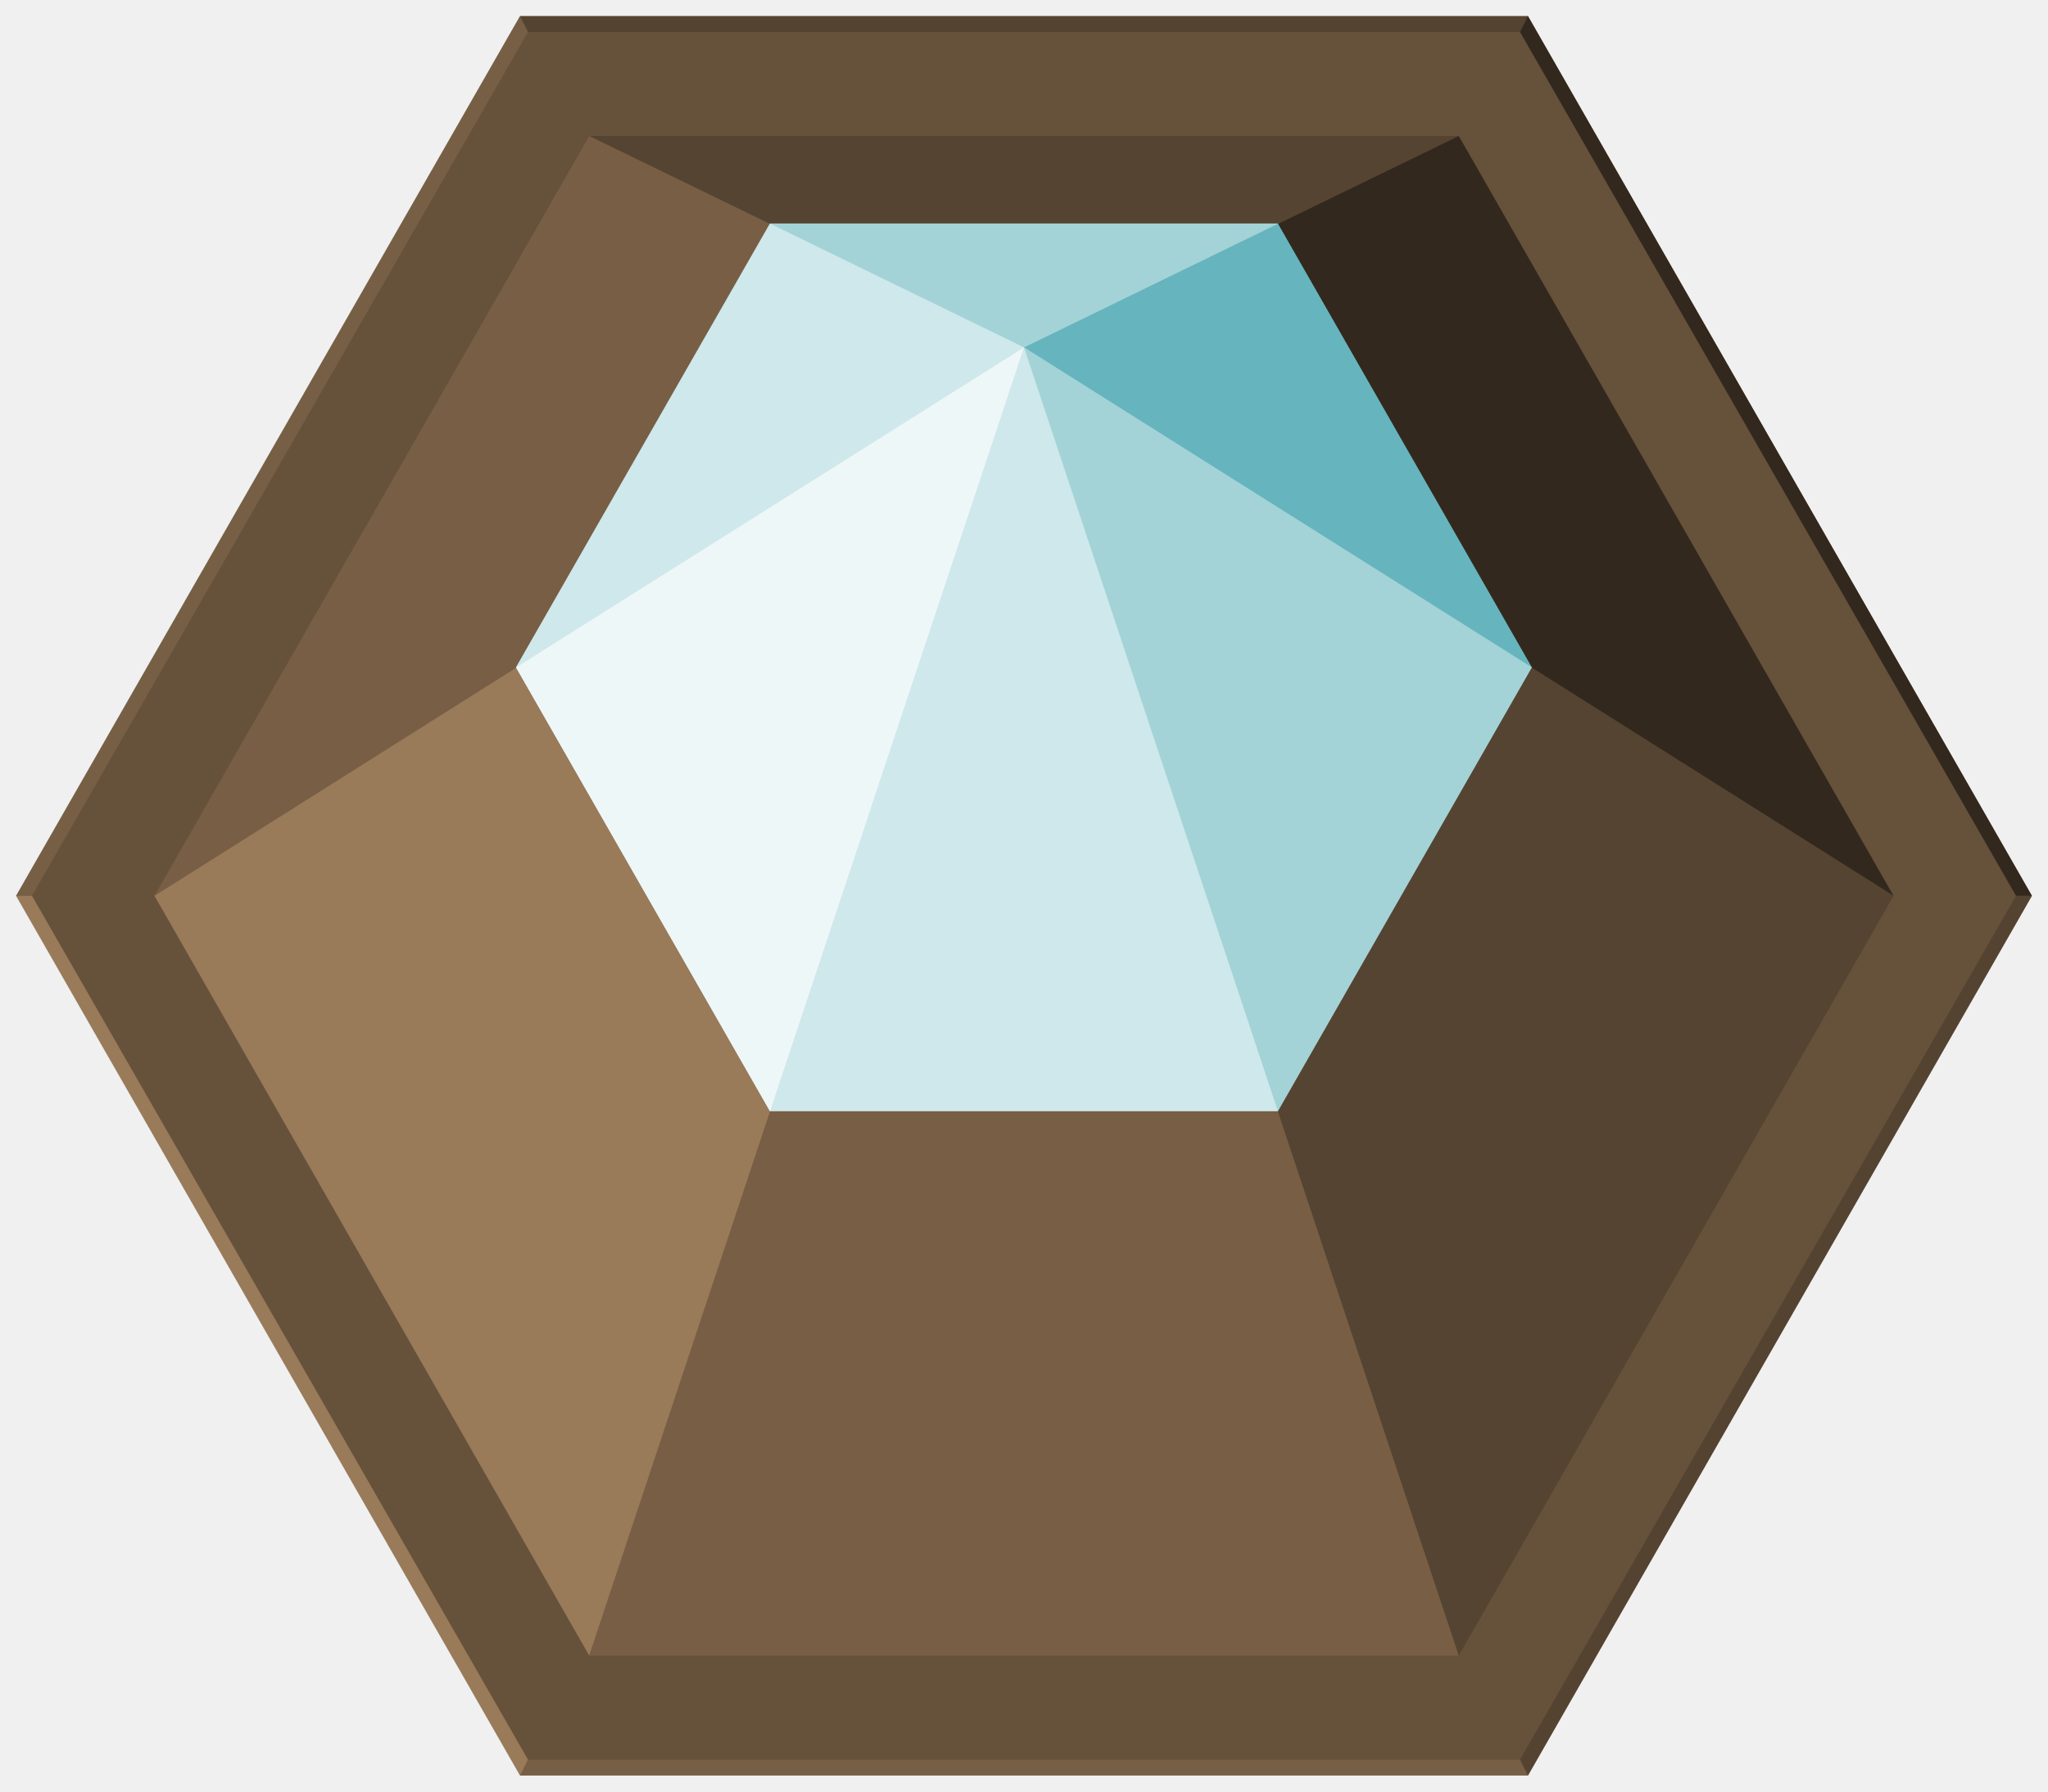
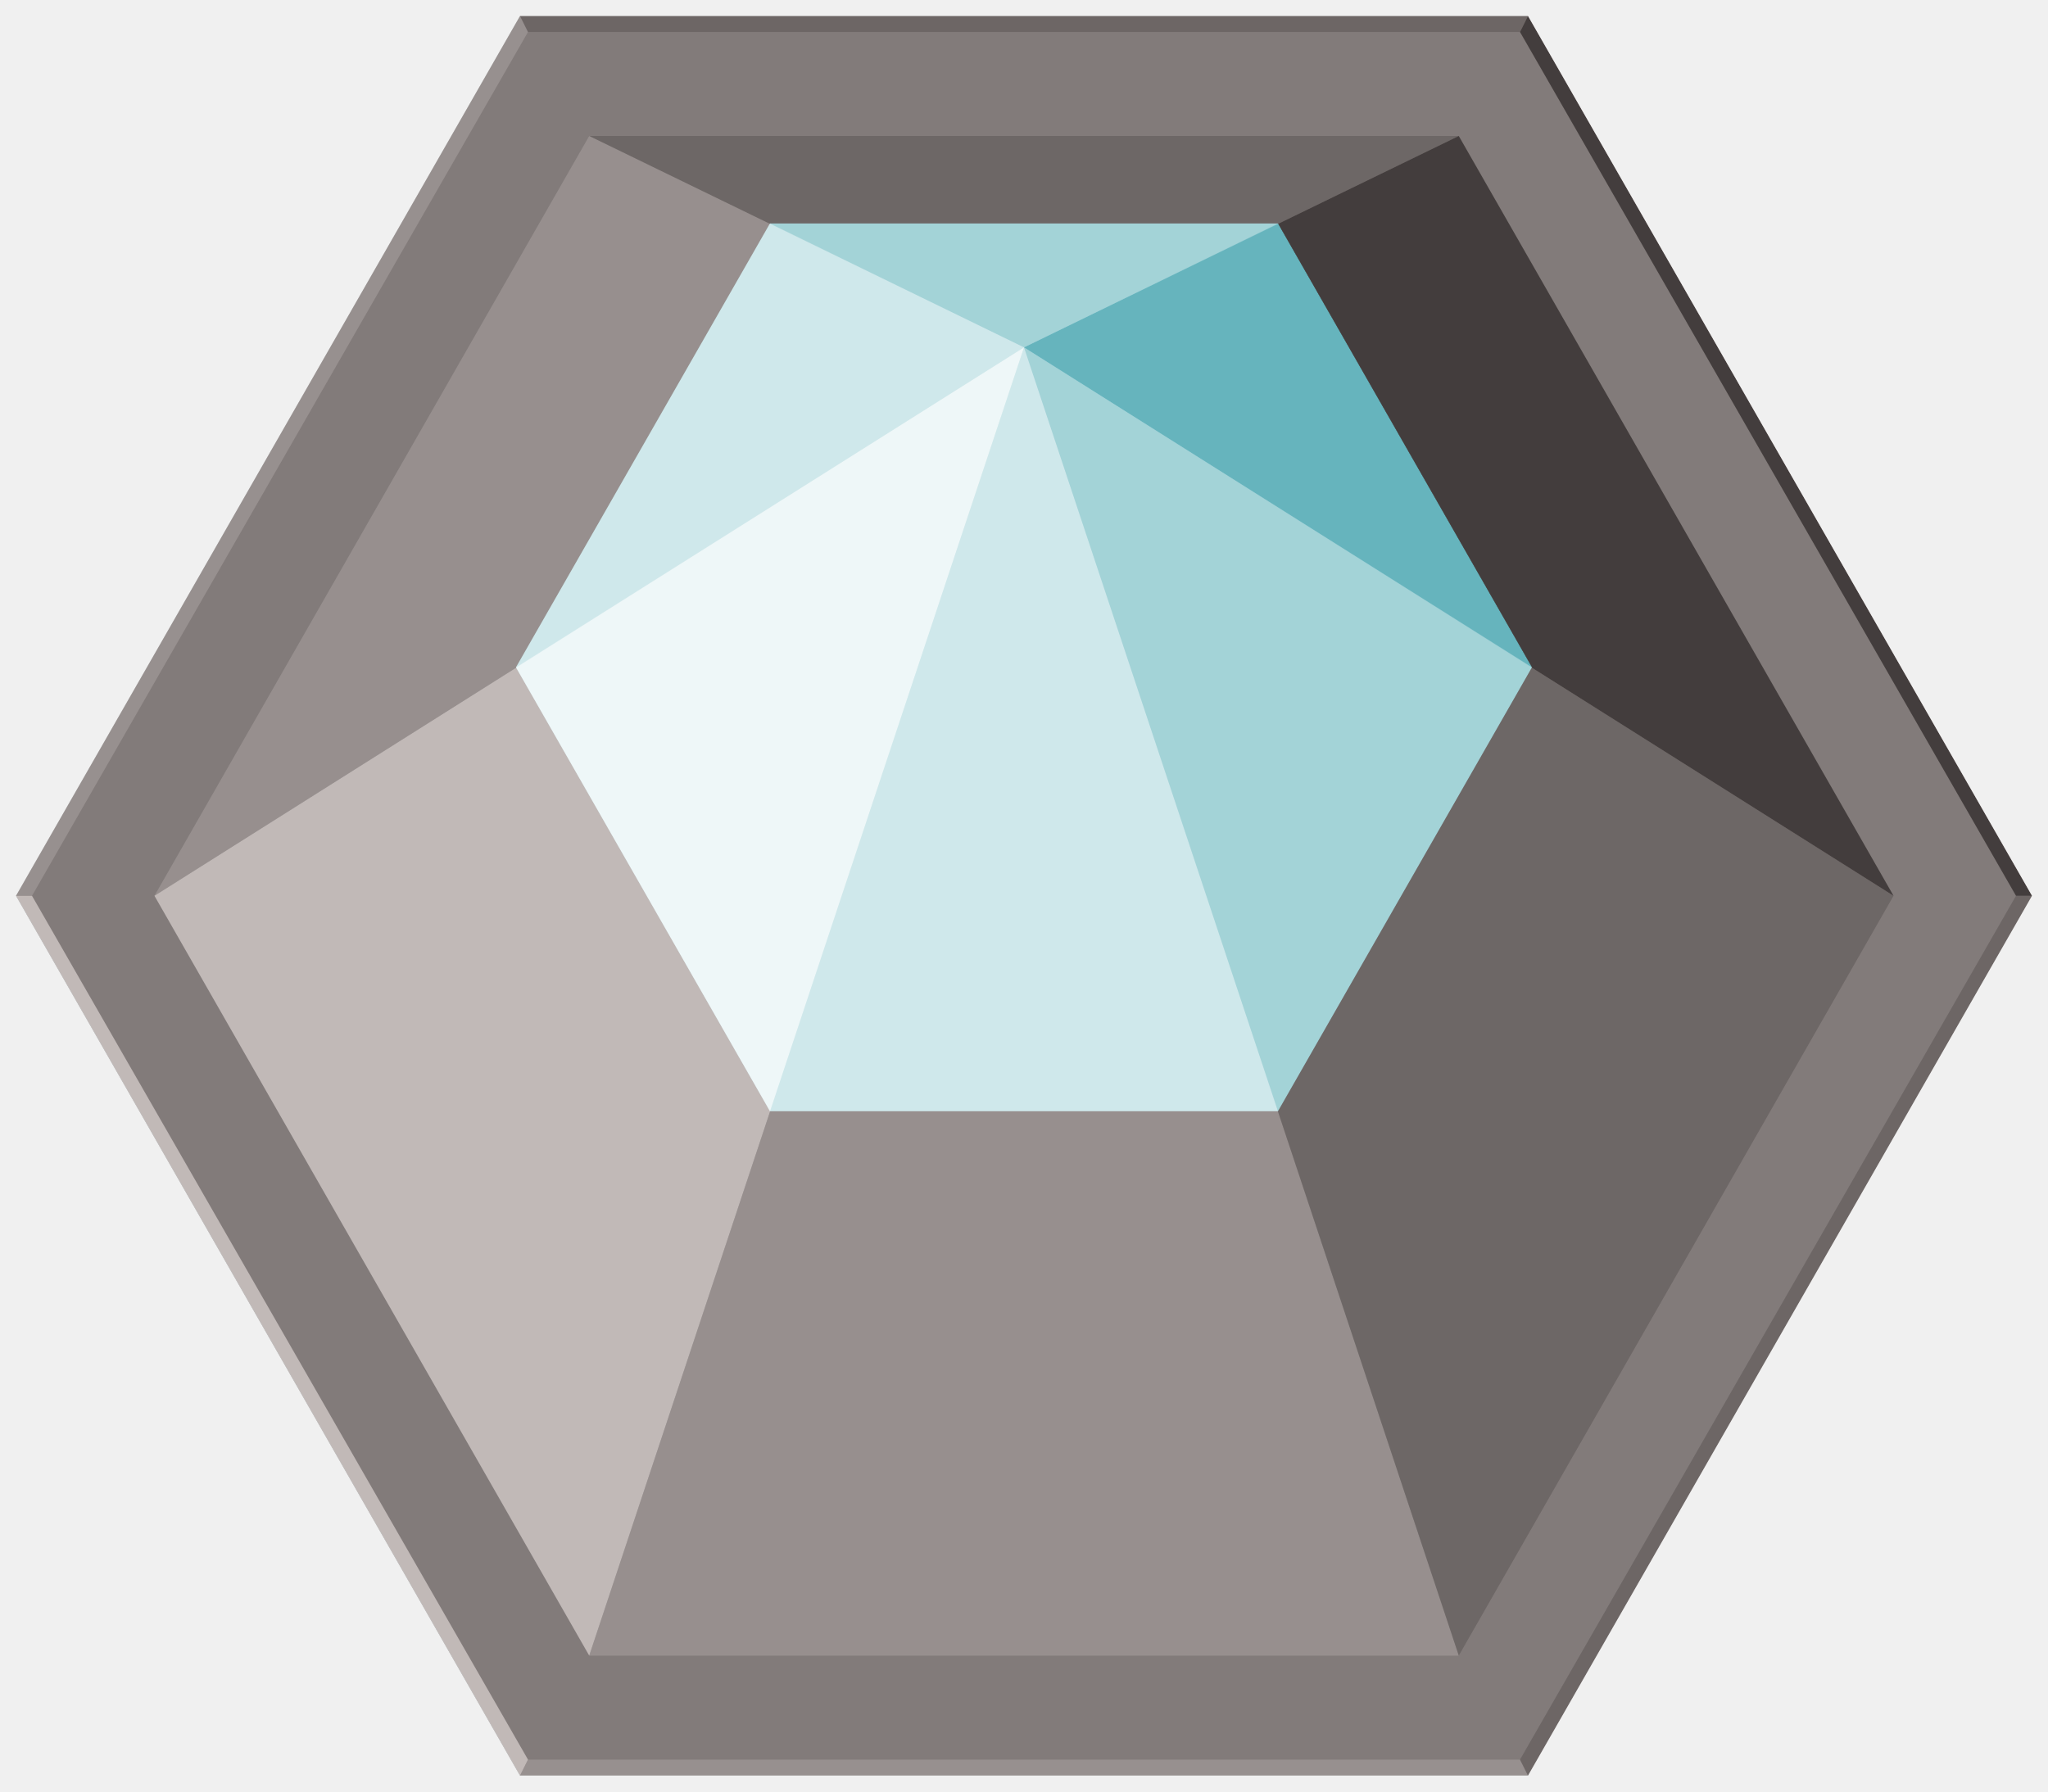
<svg xmlns="http://www.w3.org/2000/svg" width="256" height="224" viewBox="0 0 256 224" version="1.1" id="svg1">
  <defs id="defs1">
    <clipPath clipPathUnits="userSpaceOnUse" id="clipPath14">
      <path style="fill:#55774f;fill-opacity:1;stroke:none;stroke-width:30.098;stroke-linejoin:round;stroke-opacity:0.4" id="path15" transform="matrix(0.9921875,0,0,1.001342,1,-24.15029)" d="m 256,112 -64,110.851 -128,0 L 0,112 64,1.149 l 128,0 z" />
    </clipPath>
    <clipPath clipPathUnits="userSpaceOnUse" id="clipPath15">
      <path style="fill:#55774f;fill-opacity:1;stroke:none;stroke-width:30.098;stroke-linejoin:round;stroke-opacity:0.4" id="path16" transform="matrix(0.9921875,0,0,1.001342,1,-24.15029)" d="m 256,112 -64,110.851 -128,0 L 0,112 64,1.149 l 128,0 z" />
    </clipPath>
    <clipPath clipPathUnits="userSpaceOnUse" id="clipPath16">
      <path style="fill:#55774f;fill-opacity:1;stroke:none;stroke-width:30.098;stroke-linejoin:round;stroke-opacity:0.4" id="path17" transform="matrix(0.9921875,0,0,1.001342,1,-24.15029)" d="m 256,112 -64,110.851 -128,0 L 0,112 64,1.149 l 128,0 z" />
    </clipPath>
    <clipPath clipPathUnits="userSpaceOnUse" id="clipPath17">
      <path style="fill:#55774f;fill-opacity:1;stroke:none;stroke-width:30.098;stroke-linejoin:round;stroke-opacity:0.4" id="path18" transform="matrix(0.9921875,0,0,1.001342,1,-24.15029)" d="m 256,112 -64,110.851 -128,0 L 0,112 64,1.149 l 128,0 z" />
    </clipPath>
    <clipPath clipPathUnits="userSpaceOnUse" id="clipPath20">
      <path style="fill:#5a4f42;fill-opacity:1;stroke-width:10;stroke-linejoin:round" d="M 1,80 64.5,191 v 32 L 1,112 Z" id="path21" />
    </clipPath>
    <clipPath clipPathUnits="userSpaceOnUse" id="clipPath22">
      <rect style="fill:#000000;fill-opacity:1;stroke:none;stroke-width:4;stroke-linecap:round;stroke-linejoin:round;stroke-dasharray:none;stroke-opacity:1" id="rect23" width="190.5" height="143" x="64.5" y="80" />
    </clipPath>
  </defs>
  <g id="layer1">
    <g id="g3-2">
      <rect style="fill:#ffffff;fill-opacity:0.004;stroke-width:10;stroke-linejoin:round" id="rect2-2" width="1" height="1" x="0" y="223" />
      <rect style="fill:#ffffff;fill-opacity:0.004;stroke-width:10;stroke-linejoin:round" id="rect3-1" width="1" height="1" x="255" y="223" />
    </g>
-     <path style="fill:#66513b;fill-opacity:1;stroke:none;stroke-width:30.354;stroke-linejoin:round;stroke-opacity:0.4" id="path4-2" d="m 256,112 -64,110.851 -128,0 L 0,112 64,1.149 l 128,0 z" transform="matrix(0.984375,0,0,0.9923208,2,0.860076)" />
+     <path style="fill:#827b7a;fill-opacity:1;stroke:none;stroke-width:30.354;stroke-linejoin:round;stroke-opacity:0.4" id="path4-2" d="m 256,112 -64,110.851 -128,0 L 0,112 64,1.149 l 128,0 z" transform="matrix(0.984375,0,0,0.9923208,2,0.860076)" />
    <g id="g8" style="opacity:0.5;mix-blend-mode:overlay">
      <path style="opacity:1;mix-blend-mode:normal;fill:#ffffff;stroke:none;stroke-width:4;stroke-dasharray:none;paint-order:stroke fill markers" d="m 2,112 h 2 l 62,108 -1,2 z" id="path3" />
      <path style="opacity:0.333;mix-blend-mode:normal;fill:#ffffff;stroke:none;stroke-width:4;stroke-dasharray:none;paint-order:stroke fill markers" d="M 2,112 H 4 L 66,4 65,2 Z" id="path4" />
      <path style="opacity:0.333;mix-blend-mode:normal;fill:#ffffff;stroke:none;stroke-width:4;stroke-dasharray:none;paint-order:stroke fill markers" d="m 65,222 1,-2 h 124 l 1,2 z" id="path5-4" />
      <path style="opacity:0.333;mix-blend-mode:normal;fill:#000000;fill-opacity:1;stroke:none;stroke-width:4;stroke-dasharray:none;paint-order:stroke fill markers" d="M 65,2 66,4 l 124,-3e-7 1,-2 z" id="path6-8" />
      <path style="opacity:0.333;mix-blend-mode:normal;fill:#000000;fill-opacity:1;stroke:none;stroke-width:4;stroke-dasharray:none;paint-order:stroke fill markers" d="m 254,112 h -2 l -62,108 1,2 z" id="path7-6" />
      <path style="opacity:1;mix-blend-mode:normal;fill:#000000;fill-opacity:1;stroke:none;stroke-width:4;stroke-dasharray:none;paint-order:stroke fill markers" d="m 254,112 h -2 L 190,4 191,2 Z" id="path8" />
    </g>
    <path style="display:inline;fill:#bbdee2;fill-opacity:1;stroke-width:4" d="M 64.5,83.432 96.25,27.932 h 63.5 l 31.75,55.5 -31.75,55.5 h -63.5 z" id="path3-3" />
    <g id="g14" style="opacity:0.5;mix-blend-mode:overlay" transform="translate(0,-2.568171)">
      <path style="opacity:1;fill:#ffffff;fill-opacity:0.33;stroke-width:4;paint-order:stroke fill markers" d="M 128,46 73.653,209.568 H 182.347 Z" id="path9-8" />
      <path style="opacity:1;fill:#ffffff;fill-opacity:1;stroke-width:4;paint-order:stroke fill markers" d="m 128,46 -54.347,163.568 -54.347,-95 z" id="path10" />
      <path style="opacity:1;fill:#ffffff;fill-opacity:0.33;stroke-width:4;paint-order:stroke fill markers" d="M 128,46 19.306,114.568 73.653,19.568 Z" id="path11" />
      <path style="opacity:1;fill:#000000;fill-opacity:0.33;stroke-width:4;paint-order:stroke fill markers" d="M 73.653,19.568 128,46 182.347,19.568 Z" id="path12-9" />
      <path style="opacity:1;fill:#000000;fill-opacity:0.33;stroke-width:4;paint-order:stroke fill markers" d="m 128,46 54.347,163.568 54.347,-95 z" id="path13-3" />
      <path style="opacity:1;fill:#000000;fill-opacity:1;stroke-width:4;paint-order:stroke fill markers" d="M 128,46 236.694,114.568 182.347,19.568 Z" id="path14-4" />
    </g>
    <g id="g12" style="opacity:0.5;mix-blend-mode:overlay" transform="translate(0,-2.568171)">
      <path style="opacity:1;fill:#ffffff;fill-opacity:0.33;stroke-width:4;paint-order:stroke fill markers" d="M 128,46 96.25,141.5 h 63.5 z" id="path2" />
      <path style="opacity:1;fill:#ffffff;fill-opacity:1;stroke-width:4;paint-order:stroke fill markers" d="M 128,46 96.25,141.5 64.5,86 Z" id="path5" />
      <path style="opacity:1;fill:#ffffff;fill-opacity:0.33;stroke-width:4;paint-order:stroke fill markers" d="M 128,46 64.5,86 96.25,30.5 Z" id="path6" />
      <path style="opacity:1;fill:#000000;fill-opacity:0.33;stroke-width:4;paint-order:stroke fill markers" d="m 96.25,30.5 31.75,15.5 31.75,-15.5 z" id="path7" />
      <path style="opacity:1;fill:#000000;fill-opacity:0.33;stroke-width:4;paint-order:stroke fill markers" d="M 128,46 159.75,141.5 191.5,86 Z" id="path9" />
      <path style="opacity:1;fill:#000000;fill-opacity:1;stroke-width:4;paint-order:stroke fill markers" d="M 128,46 191.5,86 159.75,30.5 Z" id="path12" />
    </g>
  </g>
</svg>
